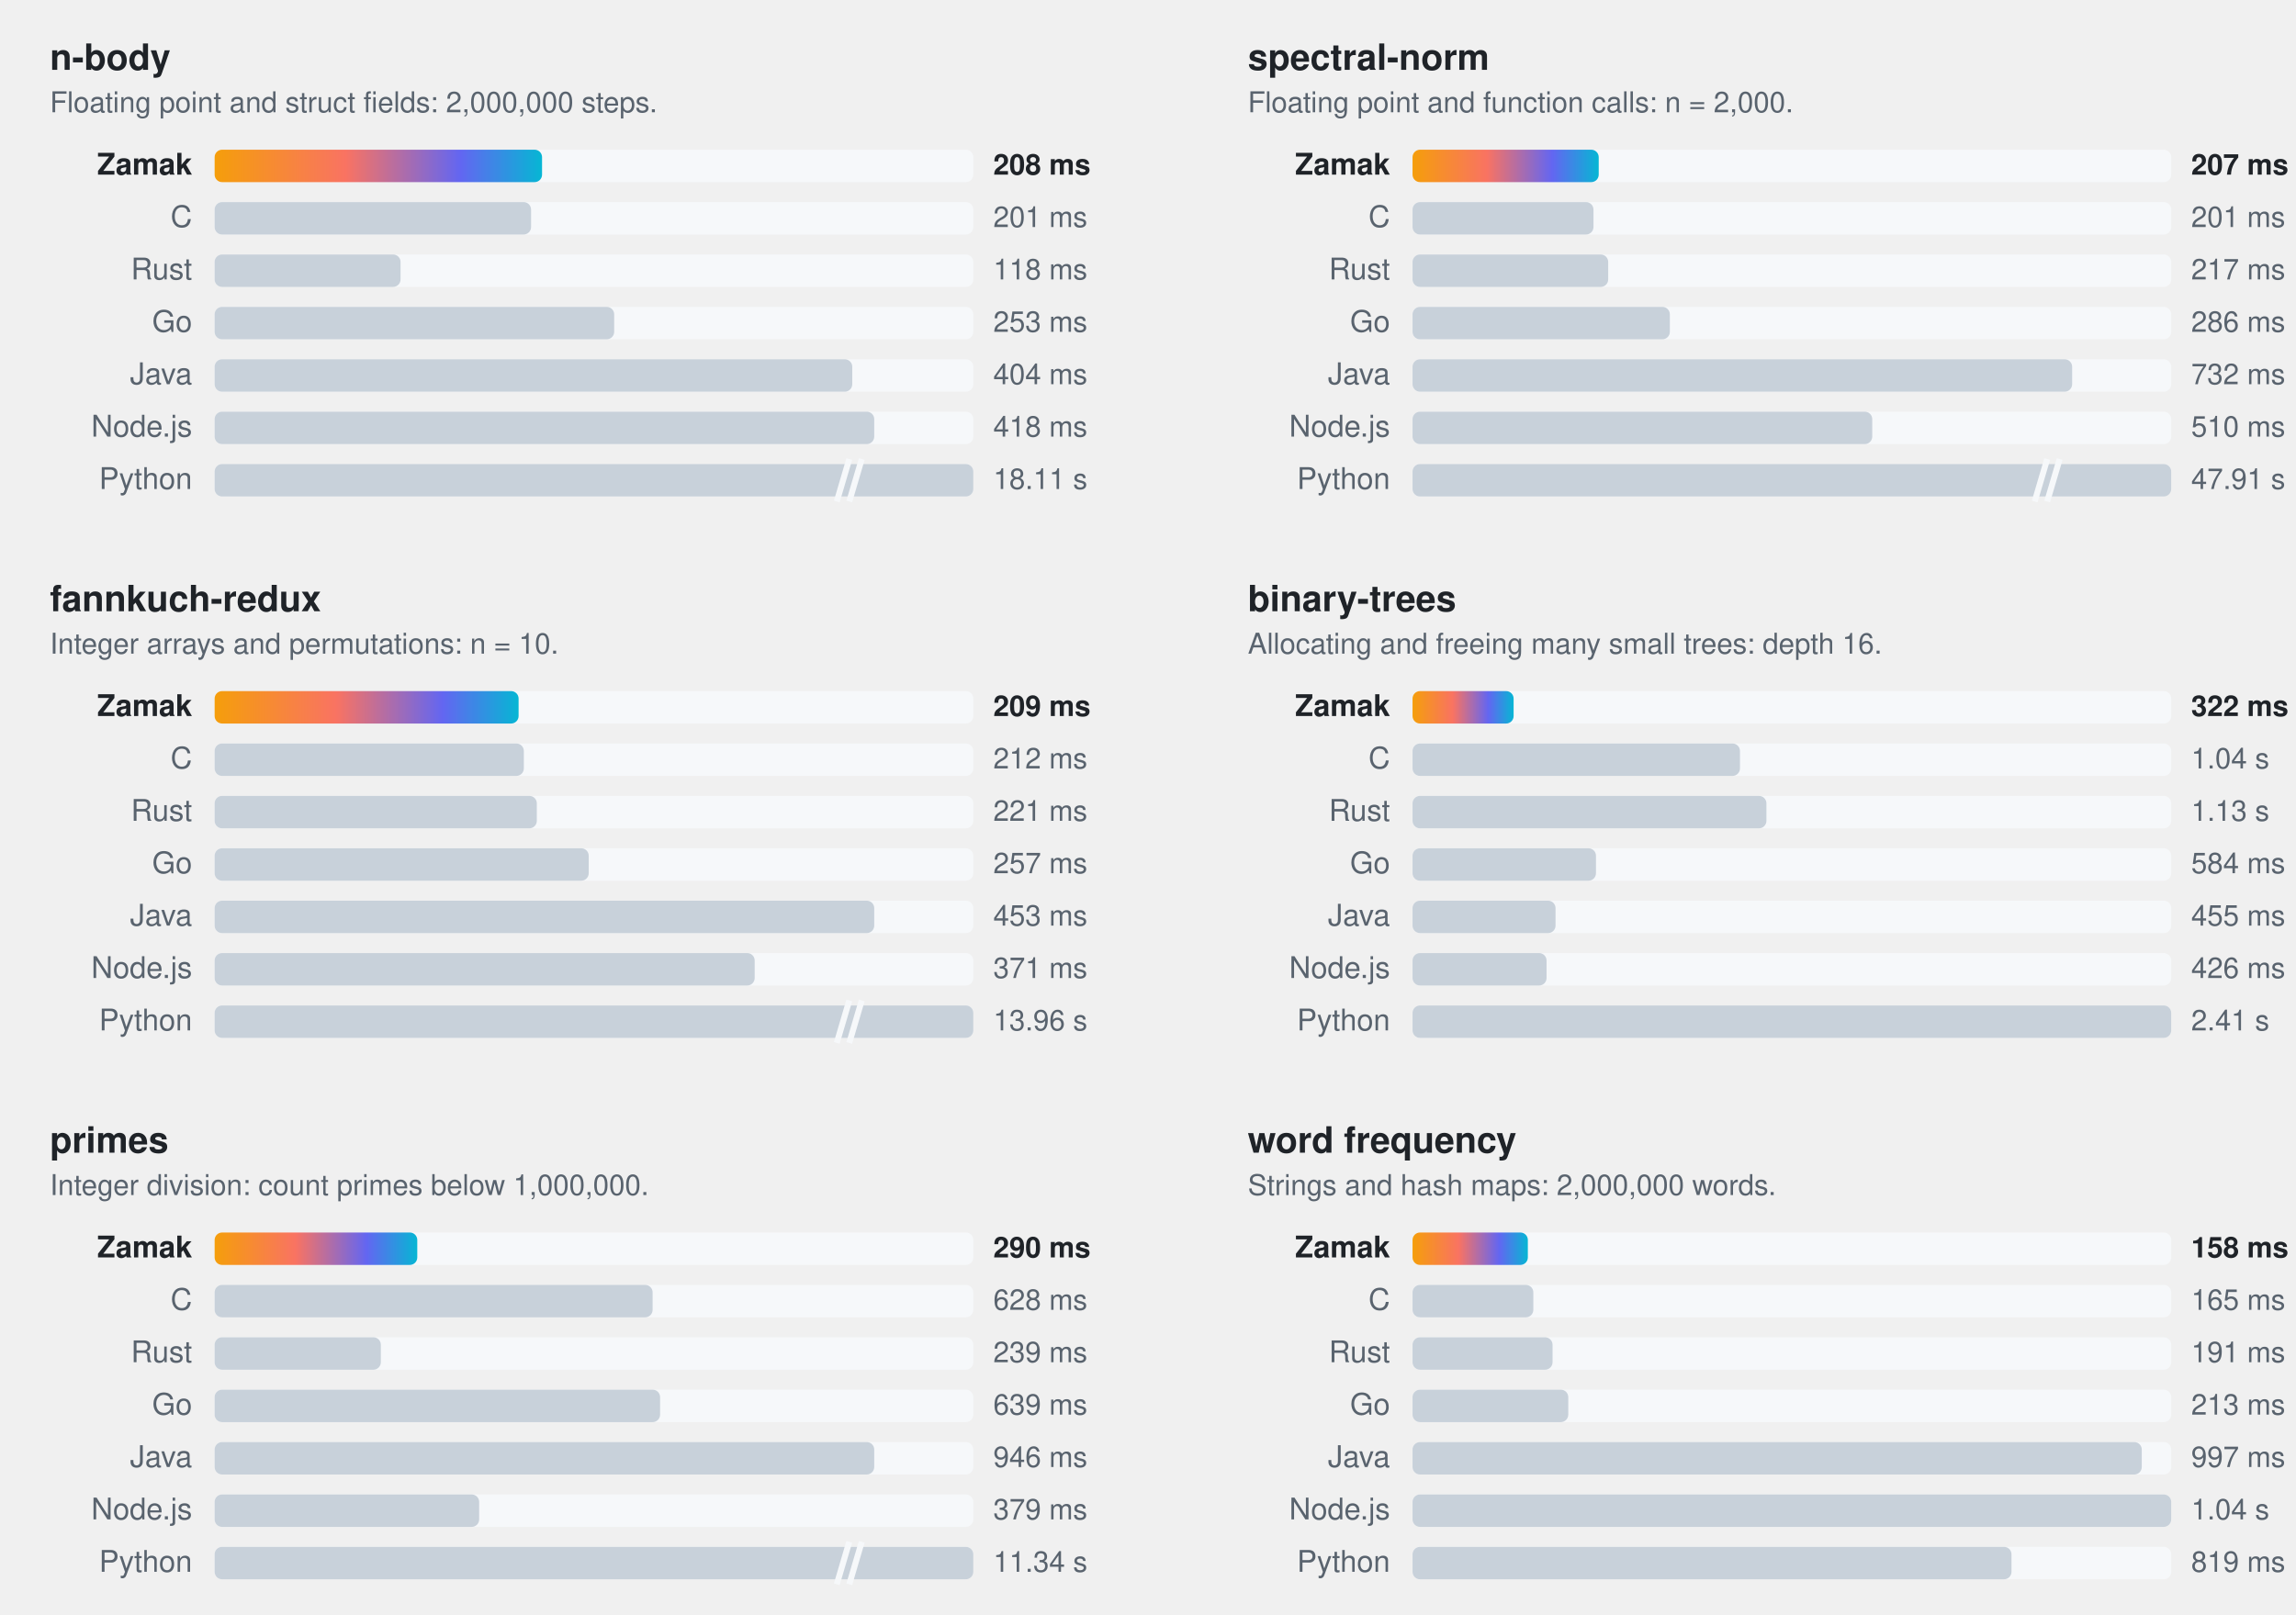
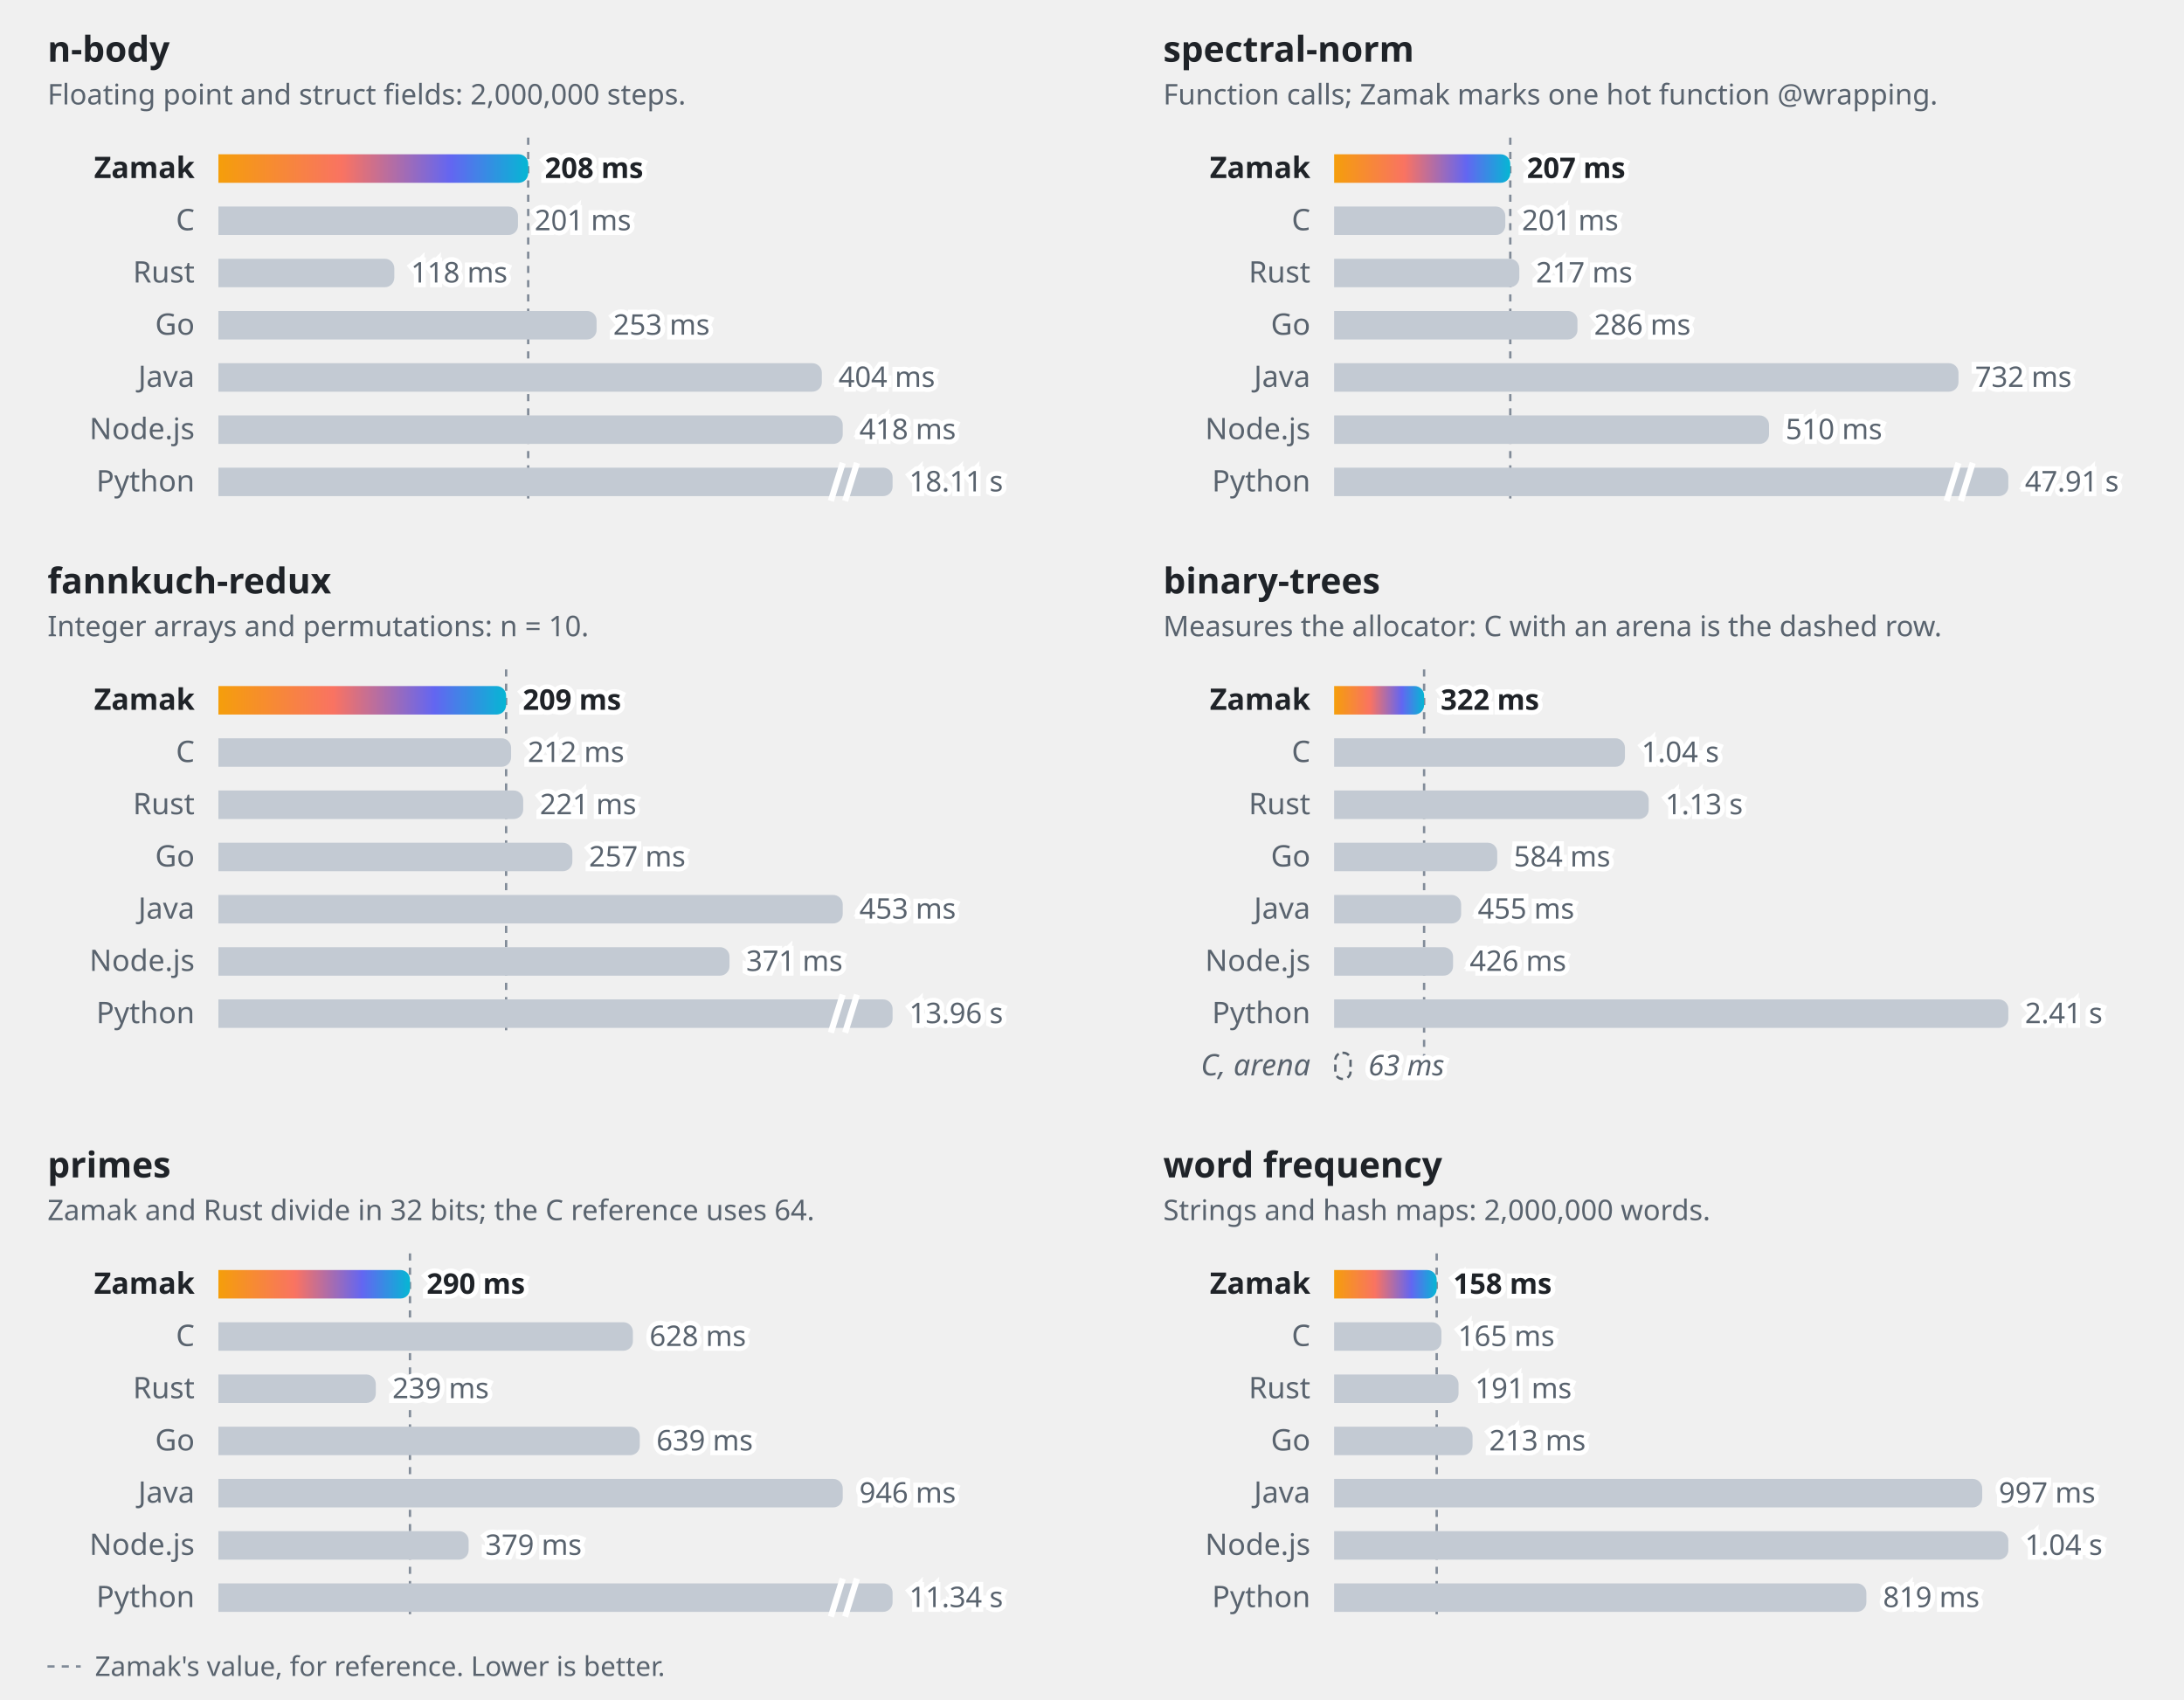
- <svg xmlns="http://www.w3.org/2000/svg" viewBox="0 0 920 647" width="920" height="647" role="img" aria-label="Run time of six programs in Zamak, C, Rust, Go, Java, Node.js, and Python" font-family="-apple-system, 'Segoe UI', Helvetica, Arial, sans-serif">
+ <svg xmlns="http://www.w3.org/2000/svg" viewBox="0 0 920 716" width="920" height="716" role="img" aria-label="Run time of six programs in Zamak, C, Rust, Go, Java, Node.js, and Python" font-family="-apple-system, BlinkMacSystemFont, 'Segoe UI', 'Noto Sans', Helvetica, Arial, sans-serif">
  <defs>
    <linearGradient id="brand" x1="0" x2="1" y1="0" y2="0">
      <stop offset="0" stop-color="#f59e0b" />
      <stop offset="0.4" stop-color="#f97362" />
      <stop offset="0.75" stop-color="#6366f1" />
      <stop offset="1" stop-color="#06b6d4" />
    </linearGradient>
  </defs>
-   <text x="20" y="28" font-size="14.5" font-weight="600" fill="#1f2328">n-body</text>
-   <text x="20" y="45" font-size="11.5" fill="#59636e">Floating point and struct fields: 2,000,000 steps.</text>
-   <text x="77" y="70" font-size="12" text-anchor="end" font-weight="600" fill="#1f2328">Zamak</text>
-   <rect x="86" y="60" width="304" height="13" rx="3" fill="#f6f8fa" />
-   <rect x="86" y="60" width="131.2" height="13" rx="3" fill="url(#brand)" />
-   <text x="398" y="70" font-size="11.5" font-weight="600" fill="#1f2328">208 ms</text>
-   <text x="77" y="91" font-size="12" text-anchor="end" font-weight="400" fill="#59636e">C</text>
-   <rect x="86" y="81" width="304" height="13" rx="3" fill="#f6f8fa" />
-   <rect x="86" y="81" width="126.8" height="13" rx="3" fill="#c8d1da" />
-   <text x="398" y="91" font-size="11.5" font-weight="400" fill="#59636e">201 ms</text>
-   <text x="77" y="112" font-size="12" text-anchor="end" font-weight="400" fill="#59636e">Rust</text>
-   <rect x="86" y="102" width="304" height="13" rx="3" fill="#f6f8fa" />
-   <rect x="86" y="102" width="74.5" height="13" rx="3" fill="#c8d1da" />
-   <text x="398" y="112" font-size="11.5" font-weight="400" fill="#59636e">118 ms</text>
-   <text x="77" y="133" font-size="12" text-anchor="end" font-weight="400" fill="#59636e">Go</text>
-   <rect x="86" y="123" width="304" height="13" rx="3" fill="#f6f8fa" />
-   <rect x="86" y="123" width="160.1" height="13" rx="3" fill="#c8d1da" />
-   <text x="398" y="133" font-size="11.5" font-weight="400" fill="#59636e">253 ms</text>
-   <text x="77" y="154" font-size="12" text-anchor="end" font-weight="400" fill="#59636e">Java</text>
-   <rect x="86" y="144" width="304" height="13" rx="3" fill="#f6f8fa" />
-   <rect x="86" y="144" width="255.5" height="13" rx="3" fill="#c8d1da" />
-   <text x="398" y="154" font-size="11.5" font-weight="400" fill="#59636e">404 ms</text>
-   <text x="77" y="175" font-size="12" text-anchor="end" font-weight="400" fill="#59636e">Node.js</text>
-   <rect x="86" y="165" width="304" height="13" rx="3" fill="#f6f8fa" />
-   <rect x="86" y="165" width="264.3" height="13" rx="3" fill="#c8d1da" />
-   <text x="398" y="175" font-size="11.5" font-weight="400" fill="#59636e">418 ms</text>
-   <text x="77" y="196" font-size="12" text-anchor="end" font-weight="400" fill="#59636e">Python</text>
-   <rect x="86" y="186" width="304" height="13" rx="3" fill="#f6f8fa" />
-   <rect x="86" y="186" width="304.0" height="13" rx="3" fill="#c8d1da" />
-   <path d="M335.3 201 l5 -17" stroke="#f6f8fa" stroke-width="2.4" />
-   <path d="M340.3 201 l5 -17" stroke="#f6f8fa" stroke-width="2.4" />
-   <text x="398" y="196" font-size="11.5" font-weight="400" fill="#59636e">18.11 s</text>
-   <text x="500" y="28" font-size="14.5" font-weight="600" fill="#1f2328">spectral-norm</text>
-   <text x="500" y="45" font-size="11.5" fill="#59636e">Floating point and function calls: n = 2,000.</text>
-   <text x="557" y="70" font-size="12" text-anchor="end" font-weight="600" fill="#1f2328">Zamak</text>
-   <rect x="566" y="60" width="304" height="13" rx="3" fill="#f6f8fa" />
-   <rect x="566" y="60" width="74.6" height="13" rx="3" fill="url(#brand)" />
-   <text x="878" y="70" font-size="11.5" font-weight="600" fill="#1f2328">207 ms</text>
-   <text x="557" y="91" font-size="12" text-anchor="end" font-weight="400" fill="#59636e">C</text>
-   <rect x="566" y="81" width="304" height="13" rx="3" fill="#f6f8fa" />
-   <rect x="566" y="81" width="72.5" height="13" rx="3" fill="#c8d1da" />
-   <text x="878" y="91" font-size="11.5" font-weight="400" fill="#59636e">201 ms</text>
-   <text x="557" y="112" font-size="12" text-anchor="end" font-weight="400" fill="#59636e">Rust</text>
-   <rect x="566" y="102" width="304" height="13" rx="3" fill="#f6f8fa" />
-   <rect x="566" y="102" width="78.4" height="13" rx="3" fill="#c8d1da" />
-   <text x="878" y="112" font-size="11.5" font-weight="400" fill="#59636e">217 ms</text>
-   <text x="557" y="133" font-size="12" text-anchor="end" font-weight="400" fill="#59636e">Go</text>
-   <rect x="566" y="123" width="304" height="13" rx="3" fill="#f6f8fa" />
-   <rect x="566" y="123" width="103.1" height="13" rx="3" fill="#c8d1da" />
-   <text x="878" y="133" font-size="11.5" font-weight="400" fill="#59636e">286 ms</text>
-   <text x="557" y="154" font-size="12" text-anchor="end" font-weight="400" fill="#59636e">Java</text>
-   <rect x="566" y="144" width="304" height="13" rx="3" fill="#f6f8fa" />
-   <rect x="566" y="144" width="264.3" height="13" rx="3" fill="#c8d1da" />
-   <text x="878" y="154" font-size="11.5" font-weight="400" fill="#59636e">732 ms</text>
-   <text x="557" y="175" font-size="12" text-anchor="end" font-weight="400" fill="#59636e">Node.js</text>
-   <rect x="566" y="165" width="304" height="13" rx="3" fill="#f6f8fa" />
-   <rect x="566" y="165" width="184.2" height="13" rx="3" fill="#c8d1da" />
-   <text x="878" y="175" font-size="11.5" font-weight="400" fill="#59636e">510 ms</text>
-   <text x="557" y="196" font-size="12" text-anchor="end" font-weight="400" fill="#59636e">Python</text>
-   <rect x="566" y="186" width="304" height="13" rx="3" fill="#f6f8fa" />
-   <rect x="566" y="186" width="304.0" height="13" rx="3" fill="#c8d1da" />
-   <path d="M815.3 201 l5 -17" stroke="#f6f8fa" stroke-width="2.4" />
-   <path d="M820.3 201 l5 -17" stroke="#f6f8fa" stroke-width="2.4" />
-   <text x="878" y="196" font-size="11.5" font-weight="400" fill="#59636e">47.91 s</text>
-   <text x="20" y="245" font-size="14.5" font-weight="600" fill="#1f2328">fannkuch-redux</text>
-   <text x="20" y="262" font-size="11.5" fill="#59636e">Integer arrays and permutations: n = 10.</text>
-   <text x="77" y="287" font-size="12" text-anchor="end" font-weight="600" fill="#1f2328">Zamak</text>
-   <rect x="86" y="277" width="304" height="13" rx="3" fill="#f6f8fa" />
-   <rect x="86" y="277" width="121.8" height="13" rx="3" fill="url(#brand)" />
-   <text x="398" y="287" font-size="11.5" font-weight="600" fill="#1f2328">209 ms</text>
-   <text x="77" y="308" font-size="12" text-anchor="end" font-weight="400" fill="#59636e">C</text>
-   <rect x="86" y="298" width="304" height="13" rx="3" fill="#f6f8fa" />
-   <rect x="86" y="298" width="123.9" height="13" rx="3" fill="#c8d1da" />
-   <text x="398" y="308" font-size="11.5" font-weight="400" fill="#59636e">212 ms</text>
-   <text x="77" y="329" font-size="12" text-anchor="end" font-weight="400" fill="#59636e">Rust</text>
-   <rect x="86" y="319" width="304" height="13" rx="3" fill="#f6f8fa" />
-   <rect x="86" y="319" width="129.1" height="13" rx="3" fill="#c8d1da" />
-   <text x="398" y="329" font-size="11.5" font-weight="400" fill="#59636e">221 ms</text>
-   <text x="77" y="350" font-size="12" text-anchor="end" font-weight="400" fill="#59636e">Go</text>
-   <rect x="86" y="340" width="304" height="13" rx="3" fill="#f6f8fa" />
-   <rect x="86" y="340" width="149.9" height="13" rx="3" fill="#c8d1da" />
-   <text x="398" y="350" font-size="11.5" font-weight="400" fill="#59636e">257 ms</text>
-   <text x="77" y="371" font-size="12" text-anchor="end" font-weight="400" fill="#59636e">Java</text>
-   <rect x="86" y="361" width="304" height="13" rx="3" fill="#f6f8fa" />
-   <rect x="86" y="361" width="264.3" height="13" rx="3" fill="#c8d1da" />
-   <text x="398" y="371" font-size="11.5" font-weight="400" fill="#59636e">453 ms</text>
-   <text x="77" y="392" font-size="12" text-anchor="end" font-weight="400" fill="#59636e">Node.js</text>
-   <rect x="86" y="382" width="304" height="13" rx="3" fill="#f6f8fa" />
-   <rect x="86" y="382" width="216.4" height="13" rx="3" fill="#c8d1da" />
-   <text x="398" y="392" font-size="11.5" font-weight="400" fill="#59636e">371 ms</text>
-   <text x="77" y="413" font-size="12" text-anchor="end" font-weight="400" fill="#59636e">Python</text>
-   <rect x="86" y="403" width="304" height="13" rx="3" fill="#f6f8fa" />
-   <rect x="86" y="403" width="304.0" height="13" rx="3" fill="#c8d1da" />
-   <path d="M335.3 418 l5 -17" stroke="#f6f8fa" stroke-width="2.4" />
-   <path d="M340.3 418 l5 -17" stroke="#f6f8fa" stroke-width="2.4" />
-   <text x="398" y="413" font-size="11.5" font-weight="400" fill="#59636e">13.96 s</text>
-   <text x="500" y="245" font-size="14.5" font-weight="600" fill="#1f2328">binary-trees</text>
-   <text x="500" y="262" font-size="11.5" fill="#59636e">Allocating and freeing many small trees: depth 16.</text>
-   <text x="557" y="287" font-size="12" text-anchor="end" font-weight="600" fill="#1f2328">Zamak</text>
-   <rect x="566" y="277" width="304" height="13" rx="3" fill="#f6f8fa" />
-   <rect x="566" y="277" width="40.5" height="13" rx="3" fill="url(#brand)" />
-   <text x="878" y="287" font-size="11.5" font-weight="600" fill="#1f2328">322 ms</text>
-   <text x="557" y="308" font-size="12" text-anchor="end" font-weight="400" fill="#59636e">C</text>
-   <rect x="566" y="298" width="304" height="13" rx="3" fill="#f6f8fa" />
-   <rect x="566" y="298" width="131.2" height="13" rx="3" fill="#c8d1da" />
-   <text x="878" y="308" font-size="11.5" font-weight="400" fill="#59636e">1.04 s</text>
-   <text x="557" y="329" font-size="12" text-anchor="end" font-weight="400" fill="#59636e">Rust</text>
-   <rect x="566" y="319" width="304" height="13" rx="3" fill="#f6f8fa" />
-   <rect x="566" y="319" width="141.8" height="13" rx="3" fill="#c8d1da" />
-   <text x="878" y="329" font-size="11.5" font-weight="400" fill="#59636e">1.13 s</text>
-   <text x="557" y="350" font-size="12" text-anchor="end" font-weight="400" fill="#59636e">Go</text>
-   <rect x="566" y="340" width="304" height="13" rx="3" fill="#f6f8fa" />
-   <rect x="566" y="340" width="73.5" height="13" rx="3" fill="#c8d1da" />
-   <text x="878" y="350" font-size="11.5" font-weight="400" fill="#59636e">584 ms</text>
-   <text x="557" y="371" font-size="12" text-anchor="end" font-weight="400" fill="#59636e">Java</text>
-   <rect x="566" y="361" width="304" height="13" rx="3" fill="#f6f8fa" />
-   <rect x="566" y="361" width="57.3" height="13" rx="3" fill="#c8d1da" />
-   <text x="878" y="371" font-size="11.5" font-weight="400" fill="#59636e">455 ms</text>
-   <text x="557" y="392" font-size="12" text-anchor="end" font-weight="400" fill="#59636e">Node.js</text>
-   <rect x="566" y="382" width="304" height="13" rx="3" fill="#f6f8fa" />
-   <rect x="566" y="382" width="53.7" height="13" rx="3" fill="#c8d1da" />
-   <text x="878" y="392" font-size="11.5" font-weight="400" fill="#59636e">426 ms</text>
-   <text x="557" y="413" font-size="12" text-anchor="end" font-weight="400" fill="#59636e">Python</text>
-   <rect x="566" y="403" width="304" height="13" rx="3" fill="#f6f8fa" />
-   <rect x="566" y="403" width="304.0" height="13" rx="3" fill="#c8d1da" />
-   <text x="878" y="413" font-size="11.5" font-weight="400" fill="#59636e">2.41 s</text>
-   <text x="20" y="462" font-size="14.5" font-weight="600" fill="#1f2328">primes</text>
-   <text x="20" y="479" font-size="11.5" fill="#59636e">Integer division: count primes below 1,000,000.</text>
-   <text x="77" y="504" font-size="12" text-anchor="end" font-weight="600" fill="#1f2328">Zamak</text>
-   <rect x="86" y="494" width="304" height="13" rx="3" fill="#f6f8fa" />
-   <rect x="86" y="494" width="81.2" height="13" rx="3" fill="url(#brand)" />
-   <text x="398" y="504" font-size="11.5" font-weight="600" fill="#1f2328">290 ms</text>
-   <text x="77" y="525" font-size="12" text-anchor="end" font-weight="400" fill="#59636e">C</text>
-   <rect x="86" y="515" width="304" height="13" rx="3" fill="#f6f8fa" />
-   <rect x="86" y="515" width="175.5" height="13" rx="3" fill="#c8d1da" />
-   <text x="398" y="525" font-size="11.5" font-weight="400" fill="#59636e">628 ms</text>
-   <text x="77" y="546" font-size="12" text-anchor="end" font-weight="400" fill="#59636e">Rust</text>
-   <rect x="86" y="536" width="304" height="13" rx="3" fill="#f6f8fa" />
-   <rect x="86" y="536" width="66.6" height="13" rx="3" fill="#c8d1da" />
-   <text x="398" y="546" font-size="11.5" font-weight="400" fill="#59636e">239 ms</text>
-   <text x="77" y="567" font-size="12" text-anchor="end" font-weight="400" fill="#59636e">Go</text>
-   <rect x="86" y="557" width="304" height="13" rx="3" fill="#f6f8fa" />
-   <rect x="86" y="557" width="178.5" height="13" rx="3" fill="#c8d1da" />
-   <text x="398" y="567" font-size="11.5" font-weight="400" fill="#59636e">639 ms</text>
-   <text x="77" y="588" font-size="12" text-anchor="end" font-weight="400" fill="#59636e">Java</text>
-   <rect x="86" y="578" width="304" height="13" rx="3" fill="#f6f8fa" />
-   <rect x="86" y="578" width="264.3" height="13" rx="3" fill="#c8d1da" />
-   <text x="398" y="588" font-size="11.5" font-weight="400" fill="#59636e">946 ms</text>
-   <text x="77" y="609" font-size="12" text-anchor="end" font-weight="400" fill="#59636e">Node.js</text>
-   <rect x="86" y="599" width="304" height="13" rx="3" fill="#f6f8fa" />
-   <rect x="86" y="599" width="106.0" height="13" rx="3" fill="#c8d1da" />
-   <text x="398" y="609" font-size="11.5" font-weight="400" fill="#59636e">379 ms</text>
-   <text x="77" y="630" font-size="12" text-anchor="end" font-weight="400" fill="#59636e">Python</text>
-   <rect x="86" y="620" width="304" height="13" rx="3" fill="#f6f8fa" />
-   <rect x="86" y="620" width="304.0" height="13" rx="3" fill="#c8d1da" />
-   <path d="M335.3 635 l5 -17" stroke="#f6f8fa" stroke-width="2.4" />
-   <path d="M340.3 635 l5 -17" stroke="#f6f8fa" stroke-width="2.4" />
-   <text x="398" y="630" font-size="11.5" font-weight="400" fill="#59636e">11.34 s</text>
-   <text x="500" y="462" font-size="14.5" font-weight="600" fill="#1f2328">word frequency</text>
-   <text x="500" y="479" font-size="11.5" fill="#59636e">Strings and hash maps: 2,000,000 words.</text>
-   <text x="557" y="504" font-size="12" text-anchor="end" font-weight="600" fill="#1f2328">Zamak</text>
-   <rect x="566" y="494" width="304" height="13" rx="3" fill="#f6f8fa" />
-   <rect x="566" y="494" width="46.2" height="13" rx="3" fill="url(#brand)" />
-   <text x="878" y="504" font-size="11.5" font-weight="600" fill="#1f2328">158 ms</text>
-   <text x="557" y="525" font-size="12" text-anchor="end" font-weight="400" fill="#59636e">C</text>
-   <rect x="566" y="515" width="304" height="13" rx="3" fill="#f6f8fa" />
-   <rect x="566" y="515" width="48.4" height="13" rx="3" fill="#c8d1da" />
-   <text x="878" y="525" font-size="11.5" font-weight="400" fill="#59636e">165 ms</text>
-   <text x="557" y="546" font-size="12" text-anchor="end" font-weight="400" fill="#59636e">Rust</text>
-   <rect x="566" y="536" width="304" height="13" rx="3" fill="#f6f8fa" />
-   <rect x="566" y="536" width="56.1" height="13" rx="3" fill="#c8d1da" />
-   <text x="878" y="546" font-size="11.5" font-weight="400" fill="#59636e">191 ms</text>
-   <text x="557" y="567" font-size="12" text-anchor="end" font-weight="400" fill="#59636e">Go</text>
-   <rect x="566" y="557" width="304" height="13" rx="3" fill="#f6f8fa" />
-   <rect x="566" y="557" width="62.4" height="13" rx="3" fill="#c8d1da" />
-   <text x="878" y="567" font-size="11.5" font-weight="400" fill="#59636e">213 ms</text>
-   <text x="557" y="588" font-size="12" text-anchor="end" font-weight="400" fill="#59636e">Java</text>
-   <rect x="566" y="578" width="304" height="13" rx="3" fill="#f6f8fa" />
-   <rect x="566" y="578" width="292.2" height="13" rx="3" fill="#c8d1da" />
-   <text x="878" y="588" font-size="11.5" font-weight="400" fill="#59636e">997 ms</text>
-   <text x="557" y="609" font-size="12" text-anchor="end" font-weight="400" fill="#59636e">Node.js</text>
-   <rect x="566" y="599" width="304" height="13" rx="3" fill="#f6f8fa" />
-   <rect x="566" y="599" width="304.0" height="13" rx="3" fill="#c8d1da" />
-   <text x="878" y="609" font-size="11.5" font-weight="400" fill="#59636e">1.04 s</text>
-   <text x="557" y="630" font-size="12" text-anchor="end" font-weight="400" fill="#59636e">Python</text>
-   <rect x="566" y="620" width="304" height="13" rx="3" fill="#f6f8fa" />
-   <rect x="566" y="620" width="240.0" height="13" rx="3" fill="#c8d1da" />
-   <text x="878" y="630" font-size="11.5" font-weight="400" fill="#59636e">819 ms</text>
+   <text x="20" y="26" font-size="15" font-weight="600" fill="#1f2328">n-body</text>
+   <text x="20" y="44" font-size="12" fill="#59636e">Floating point and struct fields: 2,000,000 steps.</text>
+   <line x1="222.5" y1="58" x2="222.5" y2="210" stroke="#818b98" stroke-width="1" stroke-dasharray="3 3" />
+   <text x="82" y="75.0" font-size="12.5" text-anchor="end" font-weight="600" fill="#1f2328">Zamak</text>
+   <path d="M92.0 65.0 h126.5 a4 4 0 0 1 4 4 v4.0 a4 4 0 0 1 -4 4 h-126.5 z" fill="url(#brand)" />
+   <text x="229.5" y="75.0" font-size="12" font-weight="600" fill="#1f2328" stroke="#ffffff" stroke-width="4" paint-order="stroke">208 ms</text>
+   <text x="82" y="97.0" font-size="12.5" text-anchor="end" font-weight="400" fill="#59636e">C</text>
+   <path d="M92.0 87.0 h122.2 a4 4 0 0 1 4 4 v4.0 a4 4 0 0 1 -4 4 h-122.2 z" fill="#c3cad3" />
+   <text x="225.2" y="97.0" font-size="12" font-weight="400" fill="#59636e" stroke="#ffffff" stroke-width="4" paint-order="stroke">201 ms</text>
+   <text x="82" y="119.0" font-size="12.5" text-anchor="end" font-weight="400" fill="#59636e">Rust</text>
+   <path d="M92.0 109.0 h70.1 a4 4 0 0 1 4 4 v4.0 a4 4 0 0 1 -4 4 h-70.1 z" fill="#c3cad3" />
+   <text x="173.1" y="119.0" font-size="12" font-weight="400" fill="#59636e" stroke="#ffffff" stroke-width="4" paint-order="stroke">118 ms</text>
+   <text x="82" y="141.0" font-size="12.5" text-anchor="end" font-weight="400" fill="#59636e">Go</text>
+   <path d="M92.0 131.0 h155.3 a4 4 0 0 1 4 4 v4.0 a4 4 0 0 1 -4 4 h-155.3 z" fill="#c3cad3" />
+   <text x="258.3" y="141.0" font-size="12" font-weight="400" fill="#59636e" stroke="#ffffff" stroke-width="4" paint-order="stroke">253 ms</text>
+   <text x="82" y="163.0" font-size="12.5" text-anchor="end" font-weight="400" fill="#59636e">Java</text>
+   <path d="M92.0 153.0 h250.2 a4 4 0 0 1 4 4 v4.0 a4 4 0 0 1 -4 4 h-250.2 z" fill="#c3cad3" />
+   <text x="353.2" y="163.0" font-size="12" font-weight="400" fill="#59636e" stroke="#ffffff" stroke-width="4" paint-order="stroke">404 ms</text>
+   <text x="82" y="185.0" font-size="12.5" text-anchor="end" font-weight="400" fill="#59636e">Node.js</text>
+   <path d="M92.0 175.0 h259.0 a4 4 0 0 1 4 4 v4.0 a4 4 0 0 1 -4 4 h-259.0 z" fill="#c3cad3" />
+   <text x="362.0" y="185.0" font-size="12" font-weight="400" fill="#59636e" stroke="#ffffff" stroke-width="4" paint-order="stroke">418 ms</text>
+   <text x="82" y="207.0" font-size="12.5" text-anchor="end" font-weight="400" fill="#59636e">Python</text>
+   <path d="M92.0 197.0 h280.0 a4 4 0 0 1 4 4 v4.0 a4 4 0 0 1 -4 4 h-280.0 z" fill="#c3cad3" />
+   <path d="M350.0 211.0 l5 -16" stroke="#ffffff" stroke-width="2.6" />
+   <path d="M356.0 211.0 l5 -16" stroke="#ffffff" stroke-width="2.6" />
+   <text x="383.0" y="207.0" font-size="12" font-weight="400" fill="#59636e" stroke="#ffffff" stroke-width="4" paint-order="stroke">18.11 s</text>
+   <text x="490" y="26" font-size="15" font-weight="600" fill="#1f2328">spectral-norm</text>
+   <text x="490" y="44" font-size="12" fill="#59636e">Function calls; Zamak marks one hot function @wrapping.</text>
+   <line x1="636.2" y1="58" x2="636.2" y2="210" stroke="#818b98" stroke-width="1" stroke-dasharray="3 3" />
+   <text x="552" y="75.0" font-size="12.5" text-anchor="end" font-weight="600" fill="#1f2328">Zamak</text>
+   <path d="M562.0 65.0 h70.2 a4 4 0 0 1 4 4 v4.0 a4 4 0 0 1 -4 4 h-70.2 z" fill="url(#brand)" />
+   <text x="643.2" y="75.0" font-size="12" font-weight="600" fill="#1f2328" stroke="#ffffff" stroke-width="4" paint-order="stroke">207 ms</text>
+   <text x="552" y="97.0" font-size="12.5" text-anchor="end" font-weight="400" fill="#59636e">C</text>
+   <path d="M562.0 87.0 h68.1 a4 4 0 0 1 4 4 v4.0 a4 4 0 0 1 -4 4 h-68.1 z" fill="#c3cad3" />
+   <text x="641.1" y="97.0" font-size="12" font-weight="400" fill="#59636e" stroke="#ffffff" stroke-width="4" paint-order="stroke">201 ms</text>
+   <text x="552" y="119.0" font-size="12.5" text-anchor="end" font-weight="400" fill="#59636e">Rust</text>
+   <path d="M562.0 109.0 h74.0 a4 4 0 0 1 4 4 v4.0 a4 4 0 0 1 -4 4 h-74.0 z" fill="#c3cad3" />
+   <text x="647.0" y="119.0" font-size="12" font-weight="400" fill="#59636e" stroke="#ffffff" stroke-width="4" paint-order="stroke">217 ms</text>
+   <text x="552" y="141.0" font-size="12.5" text-anchor="end" font-weight="400" fill="#59636e">Go</text>
+   <path d="M562.0 131.0 h98.5 a4 4 0 0 1 4 4 v4.0 a4 4 0 0 1 -4 4 h-98.5 z" fill="#c3cad3" />
+   <text x="671.5" y="141.0" font-size="12" font-weight="400" fill="#59636e" stroke="#ffffff" stroke-width="4" paint-order="stroke">286 ms</text>
+   <text x="552" y="163.0" font-size="12.5" text-anchor="end" font-weight="400" fill="#59636e">Java</text>
+   <path d="M562.0 153.0 h259.0 a4 4 0 0 1 4 4 v4.0 a4 4 0 0 1 -4 4 h-259.0 z" fill="#c3cad3" />
+   <text x="832.0" y="163.0" font-size="12" font-weight="400" fill="#59636e" stroke="#ffffff" stroke-width="4" paint-order="stroke">732 ms</text>
+   <text x="552" y="185.0" font-size="12.5" text-anchor="end" font-weight="400" fill="#59636e">Node.js</text>
+   <path d="M562.0 175.0 h179.2 a4 4 0 0 1 4 4 v4.0 a4 4 0 0 1 -4 4 h-179.2 z" fill="#c3cad3" />
+   <text x="752.2" y="185.0" font-size="12" font-weight="400" fill="#59636e" stroke="#ffffff" stroke-width="4" paint-order="stroke">510 ms</text>
+   <text x="552" y="207.0" font-size="12.5" text-anchor="end" font-weight="400" fill="#59636e">Python</text>
+   <path d="M562.0 197.0 h280.0 a4 4 0 0 1 4 4 v4.0 a4 4 0 0 1 -4 4 h-280.0 z" fill="#c3cad3" />
+   <path d="M820.0 211.0 l5 -16" stroke="#ffffff" stroke-width="2.6" />
+   <path d="M826.0 211.0 l5 -16" stroke="#ffffff" stroke-width="2.6" />
+   <text x="853.0" y="207.0" font-size="12" font-weight="400" fill="#59636e" stroke="#ffffff" stroke-width="4" paint-order="stroke">47.91 s</text>
+   <text x="20" y="250" font-size="15" font-weight="600" fill="#1f2328">fannkuch-redux</text>
+   <text x="20" y="268" font-size="12" fill="#59636e">Integer arrays and permutations: n = 10.</text>
+   <line x1="213.2" y1="282" x2="213.2" y2="434" stroke="#818b98" stroke-width="1" stroke-dasharray="3 3" />
+   <text x="82" y="299.0" font-size="12.5" text-anchor="end" font-weight="600" fill="#1f2328">Zamak</text>
+   <path d="M92.0 289.0 h117.2 a4 4 0 0 1 4 4 v4.0 a4 4 0 0 1 -4 4 h-117.2 z" fill="url(#brand)" />
+   <text x="220.2" y="299.0" font-size="12" font-weight="600" fill="#1f2328" stroke="#ffffff" stroke-width="4" paint-order="stroke">209 ms</text>
+   <text x="82" y="321.0" font-size="12.5" text-anchor="end" font-weight="400" fill="#59636e">C</text>
+   <path d="M92.0 311.0 h119.3 a4 4 0 0 1 4 4 v4.0 a4 4 0 0 1 -4 4 h-119.3 z" fill="#c3cad3" />
+   <text x="222.3" y="321.0" font-size="12" font-weight="400" fill="#59636e" stroke="#ffffff" stroke-width="4" paint-order="stroke">212 ms</text>
+   <text x="82" y="343.0" font-size="12.5" text-anchor="end" font-weight="400" fill="#59636e">Rust</text>
+   <path d="M92.0 333.0 h124.4 a4 4 0 0 1 4 4 v4.0 a4 4 0 0 1 -4 4 h-124.4 z" fill="#c3cad3" />
+   <text x="227.4" y="343.0" font-size="12" font-weight="400" fill="#59636e" stroke="#ffffff" stroke-width="4" paint-order="stroke">221 ms</text>
+   <text x="82" y="365.0" font-size="12.5" text-anchor="end" font-weight="400" fill="#59636e">Go</text>
+   <path d="M92.0 355.0 h145.1 a4 4 0 0 1 4 4 v4.0 a4 4 0 0 1 -4 4 h-145.1 z" fill="#c3cad3" />
+   <text x="248.1" y="365.0" font-size="12" font-weight="400" fill="#59636e" stroke="#ffffff" stroke-width="4" paint-order="stroke">257 ms</text>
+   <text x="82" y="387.0" font-size="12.5" text-anchor="end" font-weight="400" fill="#59636e">Java</text>
+   <path d="M92.0 377.0 h259.0 a4 4 0 0 1 4 4 v4.0 a4 4 0 0 1 -4 4 h-259.0 z" fill="#c3cad3" />
+   <text x="362.0" y="387.0" font-size="12" font-weight="400" fill="#59636e" stroke="#ffffff" stroke-width="4" paint-order="stroke">453 ms</text>
+   <text x="82" y="409.0" font-size="12.5" text-anchor="end" font-weight="400" fill="#59636e">Node.js</text>
+   <path d="M92.0 399.0 h211.3 a4 4 0 0 1 4 4 v4.0 a4 4 0 0 1 -4 4 h-211.3 z" fill="#c3cad3" />
+   <text x="314.3" y="409.0" font-size="12" font-weight="400" fill="#59636e" stroke="#ffffff" stroke-width="4" paint-order="stroke">371 ms</text>
+   <text x="82" y="431.0" font-size="12.5" text-anchor="end" font-weight="400" fill="#59636e">Python</text>
+   <path d="M92.0 421.0 h280.0 a4 4 0 0 1 4 4 v4.0 a4 4 0 0 1 -4 4 h-280.0 z" fill="#c3cad3" />
+   <path d="M350.0 435.0 l5 -16" stroke="#ffffff" stroke-width="2.6" />
+   <path d="M356.0 435.0 l5 -16" stroke="#ffffff" stroke-width="2.6" />
+   <text x="383.0" y="431.0" font-size="12" font-weight="400" fill="#59636e" stroke="#ffffff" stroke-width="4" paint-order="stroke">13.96 s</text>
+   <text x="490" y="250" font-size="15" font-weight="600" fill="#1f2328">binary-trees</text>
+   <text x="490" y="268" font-size="12" fill="#59636e">Measures the allocator: C with an arena is the dashed row.</text>
+   <line x1="599.9" y1="282" x2="599.9" y2="456" stroke="#818b98" stroke-width="1" stroke-dasharray="3 3" />
+   <text x="552" y="299.0" font-size="12.5" text-anchor="end" font-weight="600" fill="#1f2328">Zamak</text>
+   <path d="M562.0 289.0 h33.9 a4 4 0 0 1 4 4 v4.0 a4 4 0 0 1 -4 4 h-33.9 z" fill="url(#brand)" />
+   <text x="606.9" y="299.0" font-size="12" font-weight="600" fill="#1f2328" stroke="#ffffff" stroke-width="4" paint-order="stroke">322 ms</text>
+   <text x="552" y="321.0" font-size="12.5" text-anchor="end" font-weight="400" fill="#59636e">C</text>
+   <path d="M562.0 311.0 h118.5 a4 4 0 0 1 4 4 v4.0 a4 4 0 0 1 -4 4 h-118.5 z" fill="#c3cad3" />
+   <text x="691.5" y="321.0" font-size="12" font-weight="400" fill="#59636e" stroke="#ffffff" stroke-width="4" paint-order="stroke">1.04 s</text>
+   <text x="552" y="343.0" font-size="12.5" text-anchor="end" font-weight="400" fill="#59636e">Rust</text>
+   <path d="M562.0 333.0 h128.5 a4 4 0 0 1 4 4 v4.0 a4 4 0 0 1 -4 4 h-128.5 z" fill="#c3cad3" />
+   <text x="701.5" y="343.0" font-size="12" font-weight="400" fill="#59636e" stroke="#ffffff" stroke-width="4" paint-order="stroke">1.13 s</text>
+   <text x="552" y="365.0" font-size="12.5" text-anchor="end" font-weight="400" fill="#59636e">Go</text>
+   <path d="M562.0 355.0 h64.7 a4 4 0 0 1 4 4 v4.0 a4 4 0 0 1 -4 4 h-64.7 z" fill="#c3cad3" />
+   <text x="637.7" y="365.0" font-size="12" font-weight="400" fill="#59636e" stroke="#ffffff" stroke-width="4" paint-order="stroke">584 ms</text>
+   <text x="552" y="387.0" font-size="12.5" text-anchor="end" font-weight="400" fill="#59636e">Java</text>
+   <path d="M562.0 377.0 h49.5 a4 4 0 0 1 4 4 v4.0 a4 4 0 0 1 -4 4 h-49.5 z" fill="#c3cad3" />
+   <text x="622.5" y="387.0" font-size="12" font-weight="400" fill="#59636e" stroke="#ffffff" stroke-width="4" paint-order="stroke">455 ms</text>
+   <text x="552" y="409.0" font-size="12.5" text-anchor="end" font-weight="400" fill="#59636e">Node.js</text>
+   <path d="M562.0 399.0 h46.1 a4 4 0 0 1 4 4 v4.0 a4 4 0 0 1 -4 4 h-46.1 z" fill="#c3cad3" />
+   <text x="619.1" y="409.0" font-size="12" font-weight="400" fill="#59636e" stroke="#ffffff" stroke-width="4" paint-order="stroke">426 ms</text>
+   <text x="552" y="431.0" font-size="12.5" text-anchor="end" font-weight="400" fill="#59636e">Python</text>
+   <path d="M562.0 421.0 h280.0 a4 4 0 0 1 4 4 v4.0 a4 4 0 0 1 -4 4 h-280.0 z" fill="#c3cad3" />
+   <text x="853.0" y="431.0" font-size="12" font-weight="400" fill="#59636e" stroke="#ffffff" stroke-width="4" paint-order="stroke">2.41 s</text>
+   <text x="552" y="453.0" font-size="12.5" text-anchor="end" font-weight="400" fill="#59636e" font-style="italic">C, arena</text>
+   <rect x="562.5" y="443.5" width="6.4" height="11" rx="3" fill="none" stroke="#59636e" stroke-width="1" stroke-dasharray="3 2" />
+   <text x="576.4" y="453.0" font-size="12" font-weight="400" fill="#59636e" stroke="#ffffff" stroke-width="4" paint-order="stroke" font-style="italic">63 ms</text>
+   <text x="20" y="496" font-size="15" font-weight="600" fill="#1f2328">primes</text>
+   <text x="20" y="514" font-size="12" fill="#59636e">Zamak and Rust divide in 32 bits; the C reference uses 64.</text>
+   <line x1="172.7" y1="528" x2="172.7" y2="680" stroke="#818b98" stroke-width="1" stroke-dasharray="3 3" />
+   <text x="82" y="545.0" font-size="12.5" text-anchor="end" font-weight="600" fill="#1f2328">Zamak</text>
+   <path d="M92.0 535.0 h76.7 a4 4 0 0 1 4 4 v4.0 a4 4 0 0 1 -4 4 h-76.7 z" fill="url(#brand)" />
+   <text x="179.7" y="545.0" font-size="12" font-weight="600" fill="#1f2328" stroke="#ffffff" stroke-width="4" paint-order="stroke">290 ms</text>
+   <text x="82" y="567.0" font-size="12.5" text-anchor="end" font-weight="400" fill="#59636e">C</text>
+   <path d="M92.0 557.0 h170.6 a4 4 0 0 1 4 4 v4.0 a4 4 0 0 1 -4 4 h-170.6 z" fill="#c3cad3" />
+   <text x="273.6" y="567.0" font-size="12" font-weight="400" fill="#59636e" stroke="#ffffff" stroke-width="4" paint-order="stroke">628 ms</text>
+   <text x="82" y="589.0" font-size="12.5" text-anchor="end" font-weight="400" fill="#59636e">Rust</text>
+   <path d="M92.0 579.0 h62.3 a4 4 0 0 1 4 4 v4.0 a4 4 0 0 1 -4 4 h-62.3 z" fill="#c3cad3" />
+   <text x="165.3" y="589.0" font-size="12" font-weight="400" fill="#59636e" stroke="#ffffff" stroke-width="4" paint-order="stroke">239 ms</text>
+   <text x="82" y="611.0" font-size="12.5" text-anchor="end" font-weight="400" fill="#59636e">Go</text>
+   <path d="M92.0 601.0 h173.5 a4 4 0 0 1 4 4 v4.0 a4 4 0 0 1 -4 4 h-173.5 z" fill="#c3cad3" />
+   <text x="276.5" y="611.0" font-size="12" font-weight="400" fill="#59636e" stroke="#ffffff" stroke-width="4" paint-order="stroke">639 ms</text>
+   <text x="82" y="633.0" font-size="12.5" text-anchor="end" font-weight="400" fill="#59636e">Java</text>
+   <path d="M92.0 623.0 h259.0 a4 4 0 0 1 4 4 v4.0 a4 4 0 0 1 -4 4 h-259.0 z" fill="#c3cad3" />
+   <text x="362.0" y="633.0" font-size="12" font-weight="400" fill="#59636e" stroke="#ffffff" stroke-width="4" paint-order="stroke">946 ms</text>
+   <text x="82" y="655.0" font-size="12.5" text-anchor="end" font-weight="400" fill="#59636e">Node.js</text>
+   <path d="M92.0 645.0 h101.4 a4 4 0 0 1 4 4 v4.0 a4 4 0 0 1 -4 4 h-101.4 z" fill="#c3cad3" />
+   <text x="204.4" y="655.0" font-size="12" font-weight="400" fill="#59636e" stroke="#ffffff" stroke-width="4" paint-order="stroke">379 ms</text>
+   <text x="82" y="677.0" font-size="12.5" text-anchor="end" font-weight="400" fill="#59636e">Python</text>
+   <path d="M92.0 667.0 h280.0 a4 4 0 0 1 4 4 v4.0 a4 4 0 0 1 -4 4 h-280.0 z" fill="#c3cad3" />
+   <path d="M350.0 681.0 l5 -16" stroke="#ffffff" stroke-width="2.6" />
+   <path d="M356.0 681.0 l5 -16" stroke="#ffffff" stroke-width="2.6" />
+   <text x="383.0" y="677.0" font-size="12" font-weight="400" fill="#59636e" stroke="#ffffff" stroke-width="4" paint-order="stroke">11.34 s</text>
+   <text x="490" y="496" font-size="15" font-weight="600" fill="#1f2328">word frequency</text>
+   <text x="490" y="514" font-size="12" fill="#59636e">Strings and hash maps: 2,000,000 words.</text>
+   <line x1="605.2" y1="528" x2="605.2" y2="680" stroke="#818b98" stroke-width="1" stroke-dasharray="3 3" />
+   <text x="552" y="545.0" font-size="12.5" text-anchor="end" font-weight="600" fill="#1f2328">Zamak</text>
+   <path d="M562.0 535.0 h39.2 a4 4 0 0 1 4 4 v4.0 a4 4 0 0 1 -4 4 h-39.2 z" fill="url(#brand)" />
+   <text x="612.2" y="545.0" font-size="12" font-weight="600" fill="#1f2328" stroke="#ffffff" stroke-width="4" paint-order="stroke">158 ms</text>
+   <text x="552" y="567.0" font-size="12.5" text-anchor="end" font-weight="400" fill="#59636e">C</text>
+   <path d="M562.0 557.0 h41.2 a4 4 0 0 1 4 4 v4.0 a4 4 0 0 1 -4 4 h-41.2 z" fill="#c3cad3" />
+   <text x="614.2" y="567.0" font-size="12" font-weight="400" fill="#59636e" stroke="#ffffff" stroke-width="4" paint-order="stroke">165 ms</text>
+   <text x="552" y="589.0" font-size="12.5" text-anchor="end" font-weight="400" fill="#59636e">Rust</text>
+   <path d="M562.0 579.0 h48.4 a4 4 0 0 1 4 4 v4.0 a4 4 0 0 1 -4 4 h-48.4 z" fill="#c3cad3" />
+   <text x="621.4" y="589.0" font-size="12" font-weight="400" fill="#59636e" stroke="#ffffff" stroke-width="4" paint-order="stroke">191 ms</text>
+   <text x="552" y="611.0" font-size="12.5" text-anchor="end" font-weight="400" fill="#59636e">Go</text>
+   <path d="M562.0 601.0 h54.3 a4 4 0 0 1 4 4 v4.0 a4 4 0 0 1 -4 4 h-54.3 z" fill="#c3cad3" />
+   <text x="627.3" y="611.0" font-size="12" font-weight="400" fill="#59636e" stroke="#ffffff" stroke-width="4" paint-order="stroke">213 ms</text>
+   <text x="552" y="633.0" font-size="12.5" text-anchor="end" font-weight="400" fill="#59636e">Java</text>
+   <path d="M562.0 623.0 h269.0 a4 4 0 0 1 4 4 v4.0 a4 4 0 0 1 -4 4 h-269.0 z" fill="#c3cad3" />
+   <text x="842.0" y="633.0" font-size="12" font-weight="400" fill="#59636e" stroke="#ffffff" stroke-width="4" paint-order="stroke">997 ms</text>
+   <text x="552" y="655.0" font-size="12.5" text-anchor="end" font-weight="400" fill="#59636e">Node.js</text>
+   <path d="M562.0 645.0 h280.0 a4 4 0 0 1 4 4 v4.0 a4 4 0 0 1 -4 4 h-280.0 z" fill="#c3cad3" />
+   <text x="853.0" y="655.0" font-size="12" font-weight="400" fill="#59636e" stroke="#ffffff" stroke-width="4" paint-order="stroke">1.04 s</text>
+   <text x="552" y="677.0" font-size="12.5" text-anchor="end" font-weight="400" fill="#59636e">Python</text>
+   <path d="M562.0 667.0 h220.2 a4 4 0 0 1 4 4 v4.0 a4 4 0 0 1 -4 4 h-220.2 z" fill="#c3cad3" />
+   <text x="793.2" y="677.0" font-size="12" font-weight="400" fill="#59636e" stroke="#ffffff" stroke-width="4" paint-order="stroke">819 ms</text>
+   <line x1="20" y1="702" x2="34" y2="702" stroke="#818b98" stroke-dasharray="3 3" />
+   <text x="40" y="706" font-size="11.5" fill="#59636e">Zamak's value, for reference. Lower is better.</text>
</svg>
